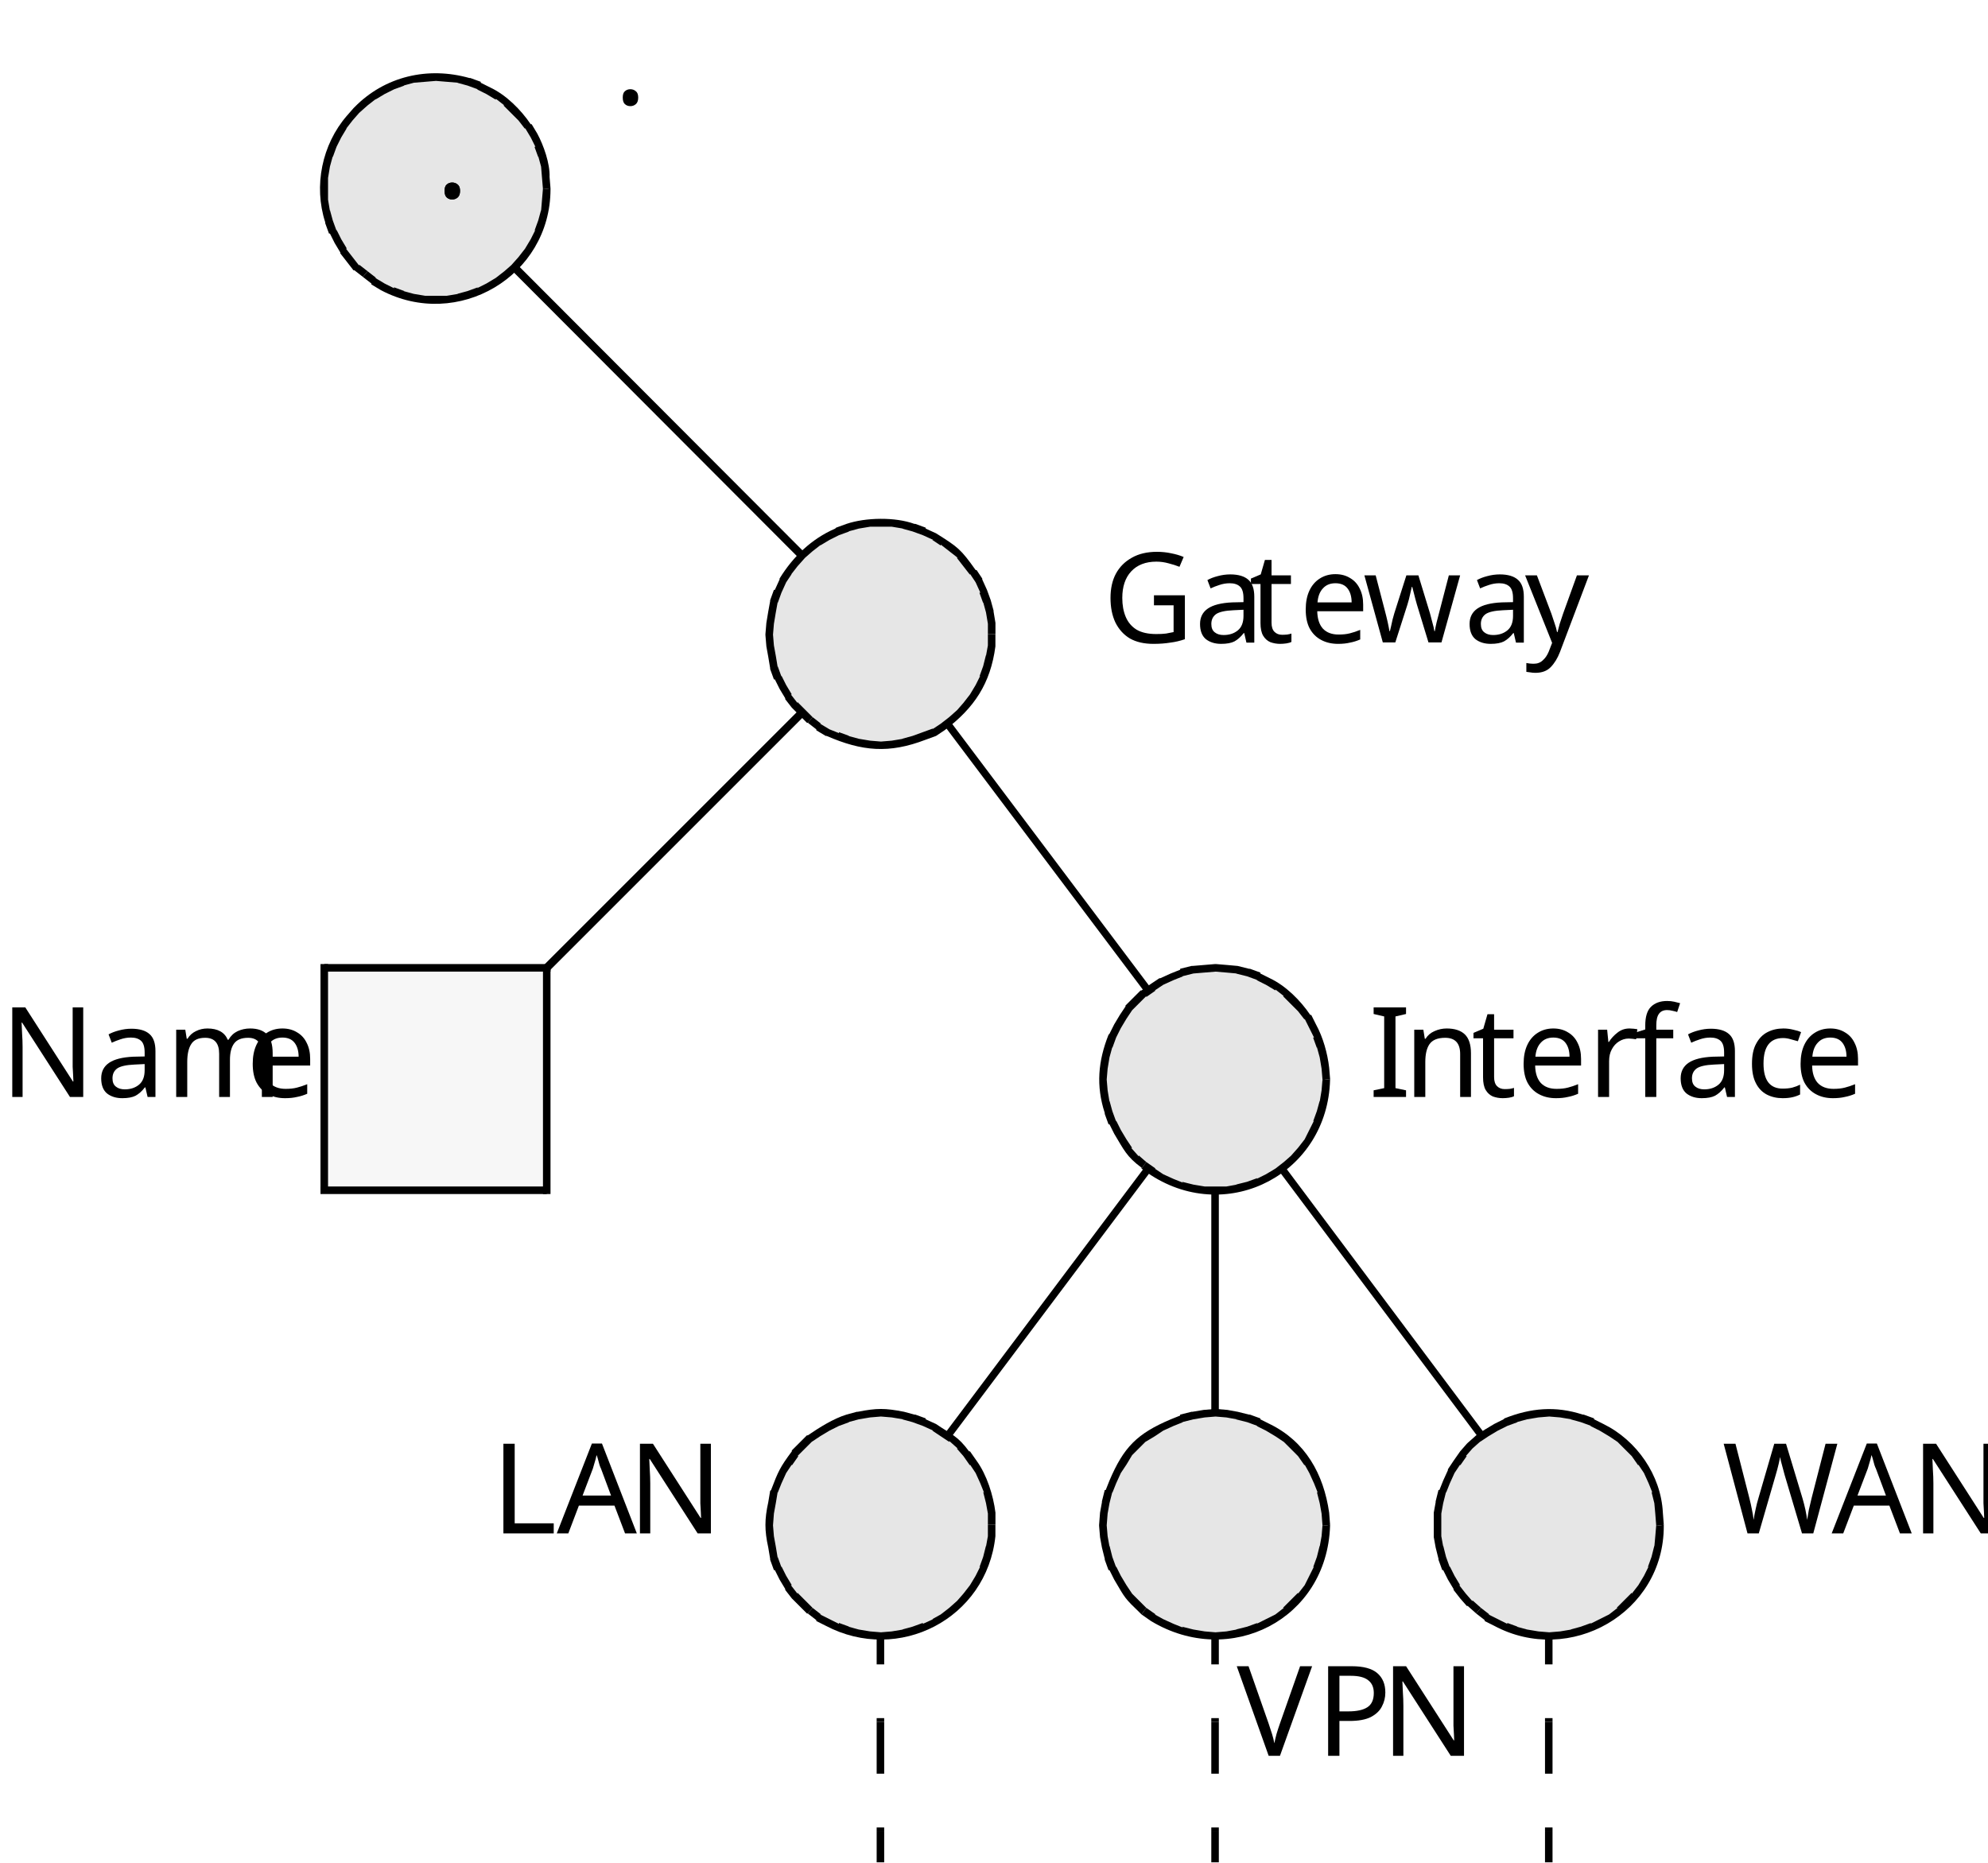
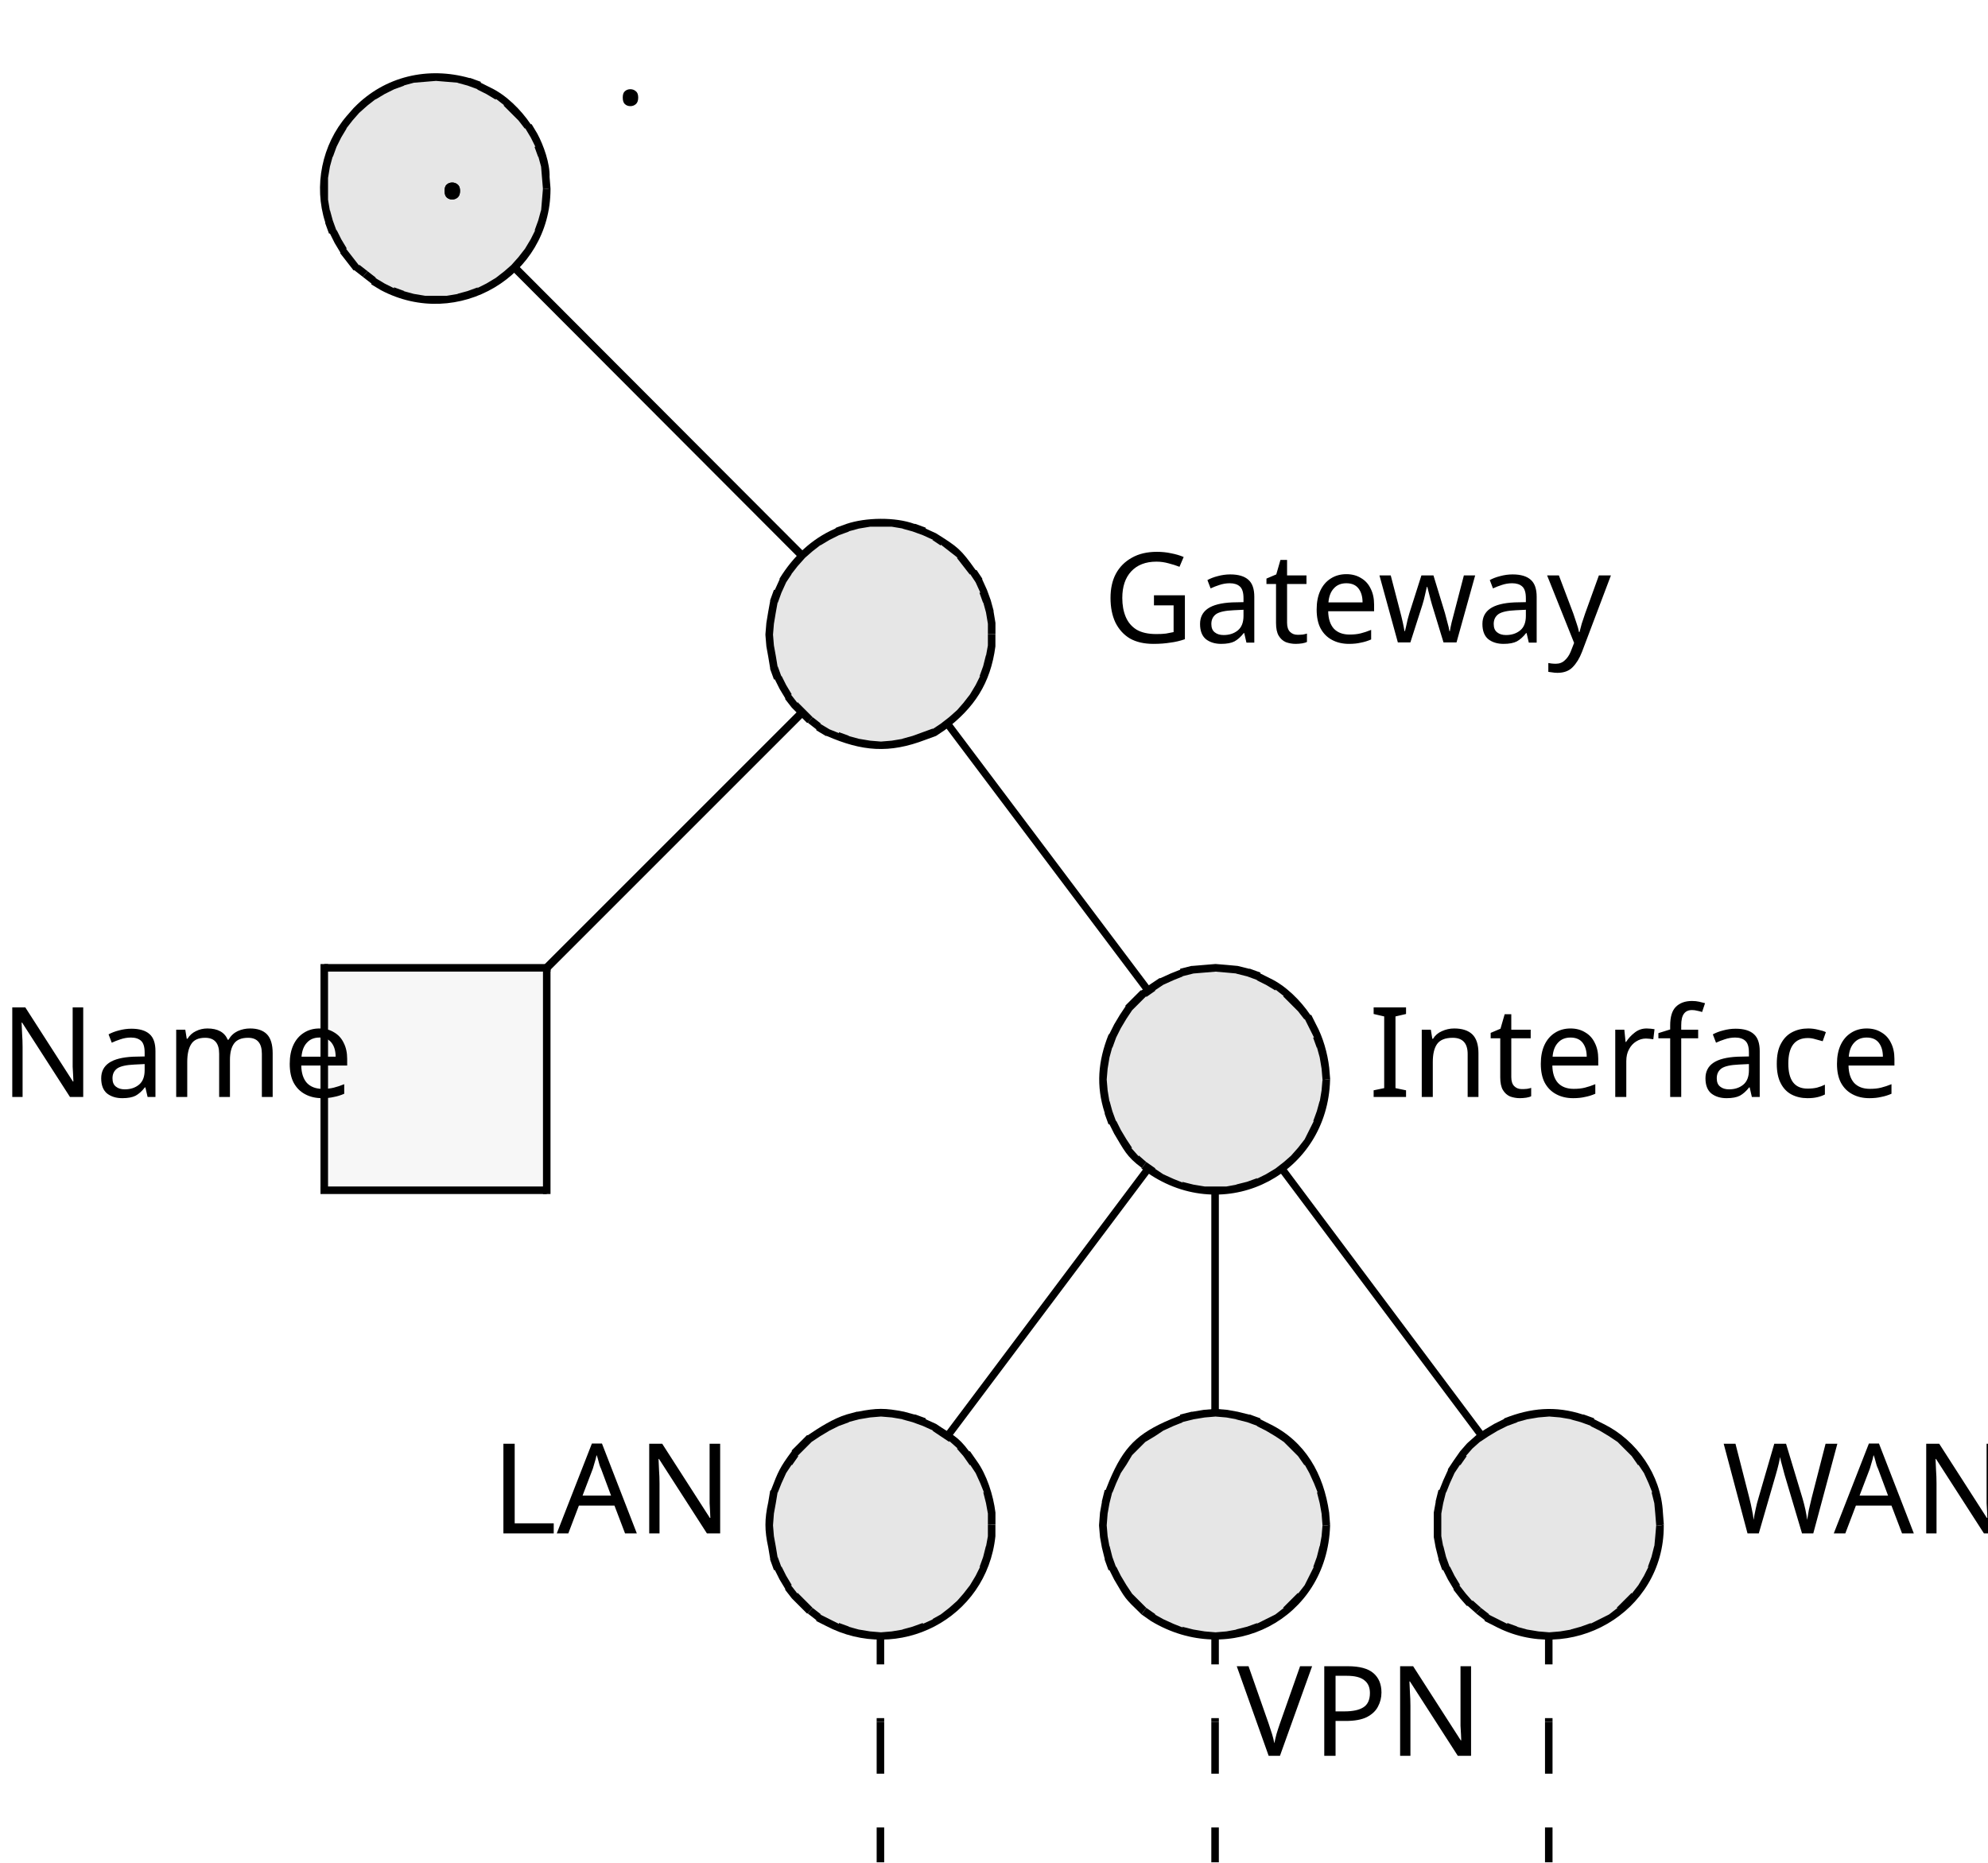
- <svg xmlns="http://www.w3.org/2000/svg" version="1.1" id="Layer_1" x="0px" y="0px" width="126.537px" height="118.547px" viewBox="0 0 126.537 118.547" style="enable-background:new 0 0 126.537 118.547;" xml:space="preserve">
-   <rect x="77.1" y="68.448" width="0.479" height="0.24" />
-   <rect x="77.1" y="68.688" width="0.479" height="28.62" />
-   <rect x="77.1" y="96.828" width="0.479" height="0.24" />
-   <rect x="77.1" y="97.067" width="0.479" height="1.98" />
-   <rect x="77.1" y="102.467" width="0.479" height="0.24" />
-   <rect x="77.1" y="102.708" width="0.479" height="3.24" />
-   <rect x="77.1" y="109.368" width="0.479" height="0.24" />
-   <rect x="77.1" y="109.607" width="0.479" height="3.3" />
-   <rect x="77.1" y="116.328" width="0.479" height="0.24" />
-   <rect x="77.1" y="116.567" width="0.479" height="1.98" />
+ <svg xmlns="http://www.w3.org/2000/svg" version="1.1" id="Layer_1" x="0px" y="0px" width="126.537px" height="118.547px" viewBox="0 0 126.537 118.547" enable-background="new 0 0 126.537 118.547" xml:space="preserve">
+   <rect x="77.101" y="68.448" width="0.479" height="0.239" />
+   <rect x="77.101" y="68.688" width="0.479" height="28.621" />
+   <rect x="77.101" y="96.828" width="0.479" height="0.24" />
+   <rect x="77.101" y="97.066" width="0.479" height="1.98" />
+   <rect x="77.101" y="102.467" width="0.479" height="0.24" />
+   <rect x="77.101" y="102.708" width="0.479" height="3.24" />
+   <rect x="77.101" y="109.368" width="0.479" height="0.239" />
+   <rect x="77.101" y="109.607" width="0.479" height="3.3" />
+   <rect x="77.101" y="116.328" width="0.479" height="0.24" />
+   <rect x="77.101" y="116.566" width="0.479" height="1.98" />
  <rect x="98.34" y="96.828" width="0.479" height="0.24" />
-   <rect x="98.34" y="97.067" width="0.479" height="1.98" />
+   <rect x="98.34" y="97.066" width="0.479" height="1.98" />
  <rect x="98.34" y="102.467" width="0.479" height="0.24" />
  <rect x="98.34" y="102.708" width="0.479" height="3.24" />
-   <rect x="98.34" y="109.368" width="0.479" height="0.24" />
+   <rect x="98.34" y="109.368" width="0.479" height="0.239" />
  <rect x="98.34" y="109.607" width="0.479" height="3.3" />
  <rect x="98.34" y="116.328" width="0.479" height="0.24" />
-   <rect x="98.34" y="116.567" width="0.479" height="1.98" />
+   <rect x="98.34" y="116.566" width="0.479" height="1.98" />
  <rect x="55.8" y="96.828" width="0.479" height="0.24" />
-   <rect x="55.8" y="97.067" width="0.479" height="1.98" />
+   <rect x="55.8" y="97.066" width="0.479" height="1.98" />
  <rect x="55.8" y="102.467" width="0.479" height="0.24" />
  <rect x="55.8" y="102.708" width="0.479" height="3.24" />
-   <rect x="55.8" y="109.368" width="0.479" height="0.24" />
+   <rect x="55.8" y="109.368" width="0.479" height="0.239" />
  <rect x="55.8" y="109.607" width="0.479" height="3.3" />
  <rect x="55.8" y="116.328" width="0.479" height="0.24" />
-   <rect x="55.8" y="116.567" width="0.479" height="1.98" />
-   <polyline points="77.52,68.567 77.4,68.388 77.041,68.688 77.16,68.868 " />
-   <polyline points="98.76,96.948 98.88,97.127 98.52,97.428 98.4,97.248 " />
-   <polyline points="77.52,68.567 77.16,68.868 98.4,97.248 98.76,96.948 " />
-   <polyline points="77.52,68.868 77.64,68.688 77.28,68.388 77.16,68.567 " />
+   <rect x="55.8" y="116.566" width="0.479" height="1.98" />
+   <polyline points="77.521,68.566 77.399,68.389 77.041,68.688 77.16,68.868 " />
+   <polyline points="98.76,96.948 98.88,97.127 98.521,97.428 98.399,97.248 " />
+   <polyline points="77.521,68.566 77.16,68.868 98.399,97.248 98.76,96.948 " />
+   <polyline points="77.521,68.868 77.64,68.688 77.28,68.389 77.16,68.566 " />
  <polyline points="56.22,97.248 56.1,97.428 55.74,97.127 55.86,96.948 " />
-   <polyline points="77.52,68.868 77.16,68.567 55.86,96.948 56.22,97.248 " />
+   <polyline points="77.521,68.868 77.16,68.566 55.86,96.948 56.22,97.248 " />
  <polyline points="56.22,40.547 56.4,40.368 56.041,40.007 55.86,40.188 " />
  <polyline points="27.9,68.868 27.72,69.047 27.36,68.688 27.54,68.507 " />
  <polyline points="56.22,40.547 55.86,40.188 27.54,68.507 27.9,68.868 " />
  <polyline points="56.22,40.248 56.1,40.067 55.74,40.368 55.86,40.547 " />
-   <polyline points="77.52,68.567 77.64,68.748 77.28,69.047 77.16,68.868 " />
-   <polyline points="56.22,40.248 55.86,40.547 77.16,68.868 77.52,68.567 " />
+   <polyline points="77.521,68.566 77.64,68.748 77.28,69.047 77.16,68.868 " />
+   <polyline points="56.22,40.248 55.86,40.547 77.16,68.868 77.521,68.566 " />
  <polyline points="27.9,11.808 27.72,11.627 27.36,11.988 27.54,12.167 " />
  <polyline points="56.22,40.188 56.4,40.368 56.041,40.728 55.86,40.547 " />
  <polyline points="27.9,11.808 27.54,12.167 55.86,40.547 56.22,40.188 " />
-   <path style="fill-rule:evenodd;clip-rule:evenodd;fill:#E6E6E6;" d="M34.8,11.988l-0.06-0.72l-0.06-0.72  c-2.015-7.911-12.853-7.337-14.04,0.72v1.44c1.19,8.071,12.019,8.655,14.04,0.72l0.06-0.72L34.8,11.988" />
+   <path fill="#E6E6E6" d="M34.8,11.988l-0.06-0.72l-0.06-0.72c-2.015-7.911-12.853-7.337-14.04,0.72v1.44  c1.19,8.071,12.019,8.655,14.04,0.72l0.06-0.72L34.8,11.988" />
  <path d="M34.56,12.047l-0.06-0.72l-0.06-0.72l-0.18-0.66v0.06l-0.24-0.66h0.06l-0.3-0.6l-0.36-0.6v0.06L33,7.667l-0.96-0.96h0.06  l-0.54-0.42v0.06l-0.6-0.36l-0.6-0.3h0.06l-0.66-0.24l-0.66-0.18h0.06l-1.44-0.12h0.06l-1.44,0.12l-0.66,0.18h0.06l-0.66,0.24  l-0.6,0.3l-0.6,0.36l0.06-0.06l-0.54,0.42l-0.54,0.48l-0.42,0.48l-0.42,0.54l0.06-0.06l-0.36,0.6l-0.3,0.6l-0.24,0.66v-0.06  L21,10.607l-0.12,0.72v-0.06v1.44l0.12,0.72v-0.06l0.18,0.66l0.24,0.66v-0.06l0.3,0.6l0.36,0.6h-0.06l0.84,1.08v-0.06l0.54,0.42  l-0.3,0.36l-0.54-0.42H22.5l-0.84-1.08v-0.06l-0.36-0.6l-0.3-0.6h-0.06l-0.24-0.66v-0.06c-0.748-2.309-0.207-4.948,1.38-6.78  l0.42-0.48l0.06-0.06c1.937-1.979,4.684-2.605,7.32-1.86h0.06l0.66,0.24v0.06l0.6,0.3c1.022,0.48,1.955,1.418,2.58,2.34h0.06  l0.36,0.6c0.401,0.746,0.813,1.903,0.78,2.76l0.06,0.72" />
  <path d="M23.4,17.268l0.54,0.42h-0.06l0.6,0.36l0.6,0.3v-0.06l0.66,0.24h-0.06l0.66,0.18l0.72,0.12H27h1.44l0.72-0.12H29.1  l0.66-0.18l0.66-0.24l-0.06,0.06l0.6-0.3l0.6-0.36l0.54-0.42l0.48-0.42l-0.06,0.06l0.48-0.54l0.42-0.54l0.36-0.6l0.3-0.6l-0.06,0.06  l0.24-0.66l0.18-0.66v0.06l0.06-0.72l0.06-0.72v0.06l0.48-0.06v0.06c-0.007,5.533-5.909,9.009-10.8,6.42l-0.6-0.36v-0.06l-0.54-0.42  " />
-   <text transform="matrix(1 0 0 1 39.0601 6.6475)" style="font-family:'ProductusBook'; font-size:7.98;">.</text>
-   <text transform="matrix(1 0 0 1 27.7197 12.5879)" style="font-family:'ProductusSemibold'; font-size:7.98;">.</text>
-   <path style="fill-rule:evenodd;clip-rule:evenodd;fill:#E6E6E6;" d="M84.42,68.688l-0.061-0.72l-0.12-0.72  c-1.888-7.921-12.87-7.33-13.979,0.72l-0.061,0.72l0.061,0.72c1.096,8.06,12.104,8.66,13.979,0.72l0.12-0.72L84.42,68.688" />
-   <path d="M84.18,68.748l-0.061-0.72L84,67.308l-0.181-0.66v0.06l-0.24-0.66h0.061l-0.6-1.2v0.06l-0.421-0.54l-0.96-0.96h0.061  l-0.54-0.42v0.06l-0.601-0.36l-0.6-0.3h0.061l-0.66-0.24l-0.721-0.18h0.061l-0.66-0.06l-0.72-0.06h0.06l-1.439,0.12l-0.721,0.18  H75.3l-0.601,0.24l-0.659,0.3l-0.54,0.36h0.06l-0.6,0.42v-0.06L72,64.368l0.06-0.06l-0.36,0.54l-0.359,0.6l-0.3,0.6l-0.24,0.66  v-0.06l-0.181,0.66l-0.119,0.72l-0.061,0.72v-0.06l0.061,0.72l0.119,0.72v-0.06l0.181,0.66l0.24,0.66v-0.06l0.3,0.6l0.359,0.6  l0.36,0.54H72l0.479,0.54v-0.06l0.48,0.42l-0.301,0.42v-0.06c-0.956-0.705-1.124-1.141-1.739-2.16l-0.301-0.6h-0.06l-0.24-0.66  v-0.06c-0.565-1.733-0.422-3.309,0.24-4.98l0.06-0.06l0.301-0.6l0.359-0.6l0.36-0.54v-0.06l0.96-0.96h0.06l0.601-0.42l0.54-0.36  h0.06l0.66-0.3l0.6-0.24v-0.06l0.721-0.18h0.06l1.44-0.12h0.06l0.72,0.06l0.66,0.06l0.721,0.18h0.06l0.66,0.24v0.06l0.6,0.3  c1.022,0.48,1.955,1.418,2.58,2.34h0.061l0.3,0.6c0.444,0.809,0.737,1.839,0.84,2.76l0.06,0.72" />
-   <path d="M72.96,73.967l0.6,0.42H73.5l0.54,0.36l0.659,0.3l0.601,0.24l-0.061-0.06l0.721,0.18l0.72,0.12H76.62h1.44l0.66-0.12H78.66  l0.721-0.18l0.66-0.24l-0.061,0.06l0.6-0.3l0.601-0.36l0.54-0.42l0.479-0.42l-0.06,0.06l0.479-0.54l0.421-0.54l0.6-1.2l-0.061,0.06  l0.24-0.66L84,70.067v0.06l0.119-0.72l0.061-0.72v0.06l0.479-0.06v0.06c-0.156,5.914-6.451,9.251-11.399,6.06l-0.601-0.42" />
-   <text transform="matrix(1 0 0 1 27.7202 12.5874)" style="font-family:'ProductusSemibold'; font-size:7.98;">.</text>
-   <text transform="matrix(1 0 0 1 70.1997 40.9077)">
-     <tspan x="0" y="0" style="font-family:'ProductusSemibold'; font-size:7.98;">Ga</tspan>
-     <tspan x="9.297" y="0" style="font-family:'ProductusSemibold'; font-size:7.98;">t</tspan>
-     <tspan x="12.473" y="0" style="font-family:'ProductusSemibold'; font-size:7.98;">e</tspan>
-     <tspan x="16.55" y="0" style="font-family:'ProductusSemibold'; font-size:7.98;">w</tspan>
-     <tspan x="22.966" y="0" style="font-family:'ProductusSemibold'; font-size:7.98;">a</tspan>
-     <tspan x="26.86" y="0" style="font-family:'ProductusSemibold'; font-size:7.98;">y</tspan>
-   </text>
-   <rect x="20.64" y="61.607" style="fill:#F7F7F7;" width="14.16" height="14.16" />
-   <rect x="20.64" y="61.368" width="14.4" height="0.48" />
-   <rect x="34.56" y="61.607" width="0.48" height="14.4" />
-   <rect x="20.4" y="75.527" width="14.4" height="0.48" />
-   <rect x="20.4" y="61.368" width="0.48" height="14.4" />
-   <text transform="matrix(1 0 0 1 0 69.8276)">
-     <tspan x="0" y="0" style="font-family:'ProductusSemibold'; font-size:7.98;">Nam</tspan>
-     <tspan x="15.648" y="0" style="font-family:'ProductusSemibold'; font-size:7.98;">e</tspan>
-   </text>
-   <path style="fill-rule:evenodd;clip-rule:evenodd;fill:#E6E6E6;" d="M63.12,40.368v-0.72L63,38.928  c-1.874-7.908-13-7.347-13.98,0.72l-0.06,0.72l0.06,0.72c0.971,8.03,12.176,8.583,13.98,0.66l0.119-0.66V40.368" />
+   <text transform="matrix(1 0 0 1 39.0601 6.6475)" font-family="'ProductusBook'" font-size="7.98">.</text>
+   <text transform="matrix(1 0 0 1 27.7197 12.5879)" font-family="'ProductusSemibold'" font-size="7.98">.</text>
+   <path fill="#E6E6E6" d="M84.42,68.688l-0.062-0.72l-0.119-0.72c-1.889-7.921-12.87-7.33-13.979,0.72l-0.061,0.72l0.061,0.721  c1.097,8.06,12.104,8.66,13.979,0.72l0.119-0.72L84.42,68.688" />
+   <path d="M84.181,68.748l-0.062-0.721L84,67.309l-0.181-0.66v0.06l-0.24-0.66h0.061l-0.6-1.2v0.061l-0.421-0.54l-0.96-0.96h0.061  l-0.539-0.42v0.06l-0.602-0.36l-0.6-0.299h0.061l-0.66-0.24l-0.721-0.181h0.061l-0.66-0.06l-0.72-0.061h0.06l-1.438,0.12  l-0.722,0.181H75.3l-0.601,0.24l-0.659,0.299l-0.54,0.36h0.06l-0.6,0.42v-0.06L72,64.368l0.06-0.06L71.7,64.848l-0.359,0.601  l-0.3,0.6l-0.24,0.66v-0.06l-0.181,0.66l-0.119,0.719l-0.061,0.721v-0.061l0.061,0.721l0.119,0.72v-0.06l0.181,0.66l0.24,0.66  v-0.061l0.3,0.6l0.359,0.6l0.359,0.541H72l0.479,0.539v-0.06l0.479,0.42l-0.301,0.421v-0.061c-0.956-0.705-1.124-1.141-1.739-2.16  l-0.301-0.6h-0.061l-0.24-0.66v-0.061c-0.564-1.732-0.422-3.309,0.24-4.979l0.061-0.06l0.301-0.601l0.359-0.601l0.359-0.539v-0.061  l0.961-0.96h0.06l0.601-0.42l0.54-0.36h0.06l0.66-0.3l0.601-0.239v-0.061l0.721-0.18h0.06l1.44-0.12h0.06l0.721,0.06l0.66,0.061  l0.721,0.18h0.061l0.66,0.24v0.06l0.6,0.3c1.021,0.48,1.955,1.418,2.58,2.34h0.061l0.301,0.601c0.443,0.81,0.736,1.839,0.84,2.76  l0.06,0.72" />
+   <path d="M72.96,73.967l0.6,0.42H73.5l0.54,0.36l0.659,0.3l0.601,0.24l-0.061-0.061l0.721,0.181l0.721,0.12H76.62h1.439l0.66-0.12  h-0.06l0.721-0.181l0.66-0.24l-0.062,0.061l0.601-0.3l0.601-0.36l0.541-0.42l0.479-0.42l-0.061,0.061l0.479-0.541l0.421-0.539  l0.6-1.2l-0.061,0.06l0.24-0.66L84,70.066v0.061l0.119-0.72l0.062-0.72v0.06l0.479-0.06v0.06c-0.156,5.914-6.451,9.251-11.399,6.06  l-0.601-0.42" />
+   <text transform="matrix(1 0 0 1 27.7202 12.5879)" font-family="'ProductusSemibold'" font-size="7.98">.</text>
+   <text transform="matrix(1 0 0 1 70.2002 40.9082)" font-family="'ProductusSemibold'" font-size="7.98">Gateway</text>
+   <rect x="20.64" y="61.607" fill="#F7F7F7" width="14.16" height="14.16" />
+   <rect x="20.64" y="61.368" width="14.4" height="0.479" />
+   <rect x="34.56" y="61.607" width="0.48" height="14.399" />
+   <rect x="20.4" y="75.527" width="14.4" height="0.479" />
+   <rect x="20.4" y="61.368" width="0.48" height="14.399" />
+   <text transform="matrix(1 0 0 1 0 69.8271)" font-family="'ProductusSemibold'" font-size="7.98">Name</text>
+   <path fill="#E6E6E6" d="M63.12,40.368v-0.72L63,38.928c-1.874-7.908-13-7.347-13.98,0.72l-0.06,0.72l0.06,0.72  c0.971,8.03,12.176,8.583,13.98,0.66l0.119-0.66L63.12,40.368" />
  <path d="M62.88,40.368v-0.72v0.06l-0.12-0.72l-0.181-0.66v0.06l-0.239-0.66h0.06l-0.3-0.66l-0.36-0.54v0.06l-0.84-1.08h0.061  l-1.08-0.84v0.06l-0.54-0.36h0.06l-0.66-0.3l-0.66-0.24l-0.659-0.18h0.06l-0.72-0.12h-1.44h0.061l-0.721,0.12L54,33.828h0.06  l-0.66,0.24l-0.6,0.3l-0.6,0.36l0.06-0.06l-0.54,0.42l-0.48,0.42l-0.48,0.54l-0.42,0.54l0.06-0.06l-0.36,0.54l-0.3,0.66l-0.24,0.66  v-0.06l-0.12,0.66l-0.12,0.72l-0.06,0.72v-0.06l0.06,0.72l0.12,0.66l0.12,0.72v-0.06l0.24,0.66v-0.06l0.3,0.6l0.36,0.6h-0.06  l0.42,0.54v-0.06l0.96,0.96l-0.3,0.36h-0.06l-0.96-0.96l-0.42-0.54v-0.06l-0.36-0.6l-0.3-0.6h-0.06l-0.24-0.66v-0.06l-0.12-0.72  l-0.12-0.66l-0.06-0.72v-0.06l0.06-0.72l0.12-0.72l0.12-0.66v-0.06l0.24-0.66h0.06l0.3-0.66v-0.06c0.85-1.387,2.034-2.529,3.54-3.18  l0.06-0.06l0.66-0.24c1.219-0.412,3.1-0.447,4.32,0h0.061l0.66,0.24v0.06l0.659,0.3c1.397,0.882,1.562,0.991,2.521,2.34h0.06  l0.36,0.54v0.06l0.3,0.66l0.24,0.66l0.18,0.66v0.06l0.12,0.72v0.72" />
  <path d="M51.72,45.647l0.54,0.42H52.2l0.6,0.36l0.6,0.24v-0.06l0.66,0.24H54l0.66,0.18l0.721,0.12l0.72,0.06h-0.06l0.72-0.06  l0.72-0.12h-0.06l0.659-0.18l1.32-0.48l-0.06,0.06l0.54-0.36l0.54-0.42l0.54-0.48l-0.061,0.06l0.42-0.48l0.42-0.54l0.36-0.6l0.3-0.6  l-0.06,0.06l0.239-0.66l0.181-0.72v0.06l0.12-0.66v-0.72h0.479v0.78c-0.312,2.359-1.343,3.922-3.24,5.34l-0.54,0.36l-0.659,0.24  c-2.33,0.895-4.04,0.741-6.3-0.24h-0.06l-0.6-0.36v-0.06l-0.54-0.42" />
-   <text transform="matrix(1 0 0 1 87.1196 69.8276)">
-     <tspan x="0" y="0" style="font-family:'ProductusSemibold'; font-size:7.98;">I</tspan>
-     <tspan x="2.227" y="0" style="font-family:'ProductusSemibold'; font-size:7.98;">n</tspan>
-     <tspan x="6.543" y="0" style="font-family:'ProductusSemibold'; font-size:7.98;">ter</tspan>
-     <tspan x="16.726" y="0" style="font-family:'ProductusSemibold'; font-size:7.98;">f</tspan>
-     <tspan x="19.479" y="0" style="font-family:'ProductusSemibold'; font-size:7.98;">ac</tspan>
-     <tspan x="27.052" y="0" style="font-family:'ProductusSemibold'; font-size:7.98;">e</tspan>
-   </text>
-   <path style="fill-rule:evenodd;clip-rule:evenodd;fill:#E6E6E6;" d="M63.12,97.067v-0.78L63,95.627  c-1.843-7.895-12.956-7.371-13.98,0.66l-0.06,0.78l0.06,0.72c0.95,7.974,12.14,8.619,13.98,0.66l0.119-0.66V97.067" />
-   <path d="M62.88,97.067v-0.78v0.06l-0.12-0.66l-0.181-0.72l0.061,0.06l-0.24-0.6l-0.3-0.66l-0.36-0.54v0.06l-0.42-0.6l-0.42-0.48  h0.061l-0.54-0.48v0.06l-1.08-0.72h0.06l-0.66-0.3l-0.66-0.24l-0.659-0.18h0.06l-0.72-0.12l-0.72-0.06h0.06l-0.72,0.06l-0.721,0.12  L54,90.527h0.06l-0.66,0.24l-0.6,0.3l-0.6,0.36l-0.54,0.36l0.06-0.06l-0.96,0.96h0.06l-0.42,0.6v-0.06l-0.36,0.54l-0.3,0.66  l-0.24,0.6v-0.06l-0.12,0.72l-0.12,0.66l-0.06,0.78v-0.06l0.06,0.72l0.12,0.66l0.12,0.72v-0.06l0.24,0.66v-0.06l0.3,0.6l0.36,0.6  h-0.06l0.42,0.54v-0.06l0.96,0.96l-0.3,0.36h-0.06l-0.96-0.96l-0.42-0.54v-0.06l-0.36-0.6l-0.3-0.6h-0.06l-0.24-0.66v-0.06  l-0.12-0.72c-0.239-1.084-0.239-1.792,0-2.88l0.12-0.72l0.06-0.06c0.455-1.189,0.559-1.432,1.32-2.46v-0.06l0.96-0.96h0.06  c0.724-0.493,1.618-1.061,2.46-1.32l0.661-0.18h0.06c1.211-0.237,1.729-0.237,2.94,0l0.659,0.18h0.061l0.66,0.24v0.06l0.659,0.3  c1.004,0.687,1.363,0.741,2.101,1.74h0.06l0.42,0.6c0.65,0.892,1.062,2.2,1.2,3.3v0.78" />
-   <path d="M51.72,102.348l0.54,0.42H52.2l1.2,0.6v-0.06l0.66,0.24H54l0.66,0.18l0.721,0.12l0.72,0.06h-0.06l0.72-0.06l0.72-0.12h-0.06  l0.659-0.18l0.66-0.24v0.06l0.66-0.3h-0.06l0.54-0.3l0.54-0.42l0.54-0.48l-0.061,0.06l0.42-0.48l0.42-0.54l0.36-0.6l0.3-0.6  l-0.06,0.06l0.239-0.66l0.181-0.72v0.06l0.12-0.66v-0.72h0.479v0.72c-0.551,5.256-6.167,8.145-10.8,5.7l-0.6-0.3v-0.06l-0.54-0.42" />
-   <path style="fill-rule:evenodd;clip-rule:evenodd;fill:#E6E6E6;" d="M105.66,97.067l-0.06-0.78l-0.06-0.66  c-1.932-7.892-12.833-7.392-14.04,0.66v1.5c1.146,8.058,12.176,8.546,14.04,0.66l0.06-0.66L105.66,97.067" />
-   <path d="M105.42,97.127l-0.061-0.78l-0.06-0.66l-0.181-0.72l0.061,0.06l-0.24-0.6l-0.3-0.66l-0.36-0.54v0.06l-0.42-0.6l-0.96-0.96  l0.061,0.06l-0.54-0.36l-0.601-0.36l-0.6-0.3h0.06l-0.66-0.24l-0.659-0.18h0.06l-0.72-0.12l-0.721-0.06h0.061l-0.72,0.06  l-0.721,0.12l-0.659,0.18h0.06l-0.66,0.24l-0.6,0.3l-0.601,0.36l-0.54,0.36l0.061-0.06l-0.54,0.48l-0.42,0.48h0.06l-0.42,0.6v-0.06  l-0.36,0.54l-0.3,0.66l-0.239,0.6v-0.06l-0.181,0.72l-0.12,0.66v-0.06v1.5l0.12,0.66v-0.06l0.181,0.72l0.239,0.66v-0.06l0.3,0.6  l0.36,0.6h-0.06l0.42,0.54l0.42,0.48v-0.06l0.54,0.48l-0.3,0.36l-0.54-0.48H93.36l-0.42-0.48l-0.42-0.54v-0.06l-0.36-0.6l-0.3-0.6  H91.8l-0.24-0.66v-0.06l-0.18-0.72l-0.12-0.66v-1.56l0.12-0.66v-0.06l0.18-0.72h0.06l0.24-0.6l0.3-0.66v-0.06l0.36-0.54l0.42-0.6  l0.42-0.48l0.061-0.06l0.54-0.48l0.54-0.36l0.6-0.36l0.6-0.3l0.061-0.06c1.671-0.662,3.247-0.806,4.979-0.24h0.061l0.66,0.24v0.06  l0.6,0.3c2.118,1.038,3.66,3.26,3.78,5.64l0.06,0.78" />
-   <path d="M94.26,102.348l0.54,0.42H94.74l1.2,0.6v-0.06l0.66,0.24h-0.06l0.659,0.18l0.721,0.12l0.72,0.06H98.58l0.721-0.06l0.72-0.12  h-0.06l0.659-0.18l0.66-0.24l-0.06,0.06l1.2-0.6l0.54-0.42H102.9l0.96-0.96v0.06l0.42-0.54l0.36-0.6l0.3-0.6l-0.06,0.06l0.239-0.66  l0.181-0.72v0.06l0.06-0.66l0.061-0.72v0.06l0.479-0.06v0.06c0.023,5.543-5.982,8.948-10.8,6.36l-0.6-0.3v-0.06l-0.54-0.42" />
-   <text transform="matrix(1 0 0 1 109.6196 97.6074)">
-     <tspan x="0" y="0" style="font-family:'ProductusSemibold'; font-size:7.98;">W</tspan>
-     <tspan x="6.967" y="0" style="font-family:'ProductusSemibold'; font-size:7.98;">A</tspan>
-     <tspan x="12.002" y="0" style="font-family:'ProductusSemibold'; font-size:7.98;">N</tspan>
-   </text>
-   <text transform="matrix(1 0 0 1 31.2603 97.6074)">
-     <tspan x="0" y="0" style="font-family:'ProductusSemibold'; font-size:7.98;">LA</tspan>
-     <tspan x="8.69" y="0" style="font-family:'ProductusSemibold'; font-size:7.98;">N</tspan>
-   </text>
-   <path style="fill-rule:evenodd;clip-rule:evenodd;fill:#E6E6E6;" d="M84.42,97.067l-0.061-0.78l-0.12-0.66  c-1.818-7.909-12.842-7.383-13.979,0.66l-0.061,0.78l0.061,0.72c1.083,8.055,12.23,8.557,13.979,0.66l0.12-0.66L84.42,97.067" />
-   <path d="M84.18,97.127l-0.061-0.78L84,95.688l-0.181-0.72l0.061,0.06l-0.24-0.6l-0.3-0.66l-0.3-0.54v0.06l-0.421-0.6l-0.96-0.96  l0.061,0.06l-0.54-0.36l-0.601-0.36l-0.6-0.3h0.061l-0.66-0.24l-0.721-0.18h0.061l-0.66-0.12l-0.72-0.06h0.06l-0.72,0.06l-0.72,0.12  l-0.721,0.18H75.3l-0.601,0.24l-0.659,0.3l-0.54,0.36l-0.601,0.36l0.061-0.06L72,92.688l0.06-0.06l-0.36,0.6l-0.359,0.54l-0.3,0.66  l-0.24,0.6v-0.06l-0.181,0.72l-0.119,0.66l-0.061,0.78v-0.06l0.061,0.72l0.119,0.66v-0.06l0.181,0.72l0.24,0.66v-0.06l0.3,0.6  l0.359,0.6l0.36,0.54l-0.06-0.06l0.96,0.96l-0.301,0.42l-0.06-0.06c-1.03-0.994-0.958-0.931-1.68-2.16l-0.301-0.6h-0.06l-0.24-0.66  v-0.06l-0.18-0.72l-0.12-0.66l-0.06-0.72v-0.06l0.06-0.78l0.12-0.66v-0.06l0.18-0.72h0.061l0.239-0.6  c0.907-2.137,1.764-2.993,3.9-3.9l0.6-0.24v-0.06l0.721-0.18h0.06l0.72-0.12l0.721-0.06h0.06l0.72,0.06l0.66,0.12l0.721,0.18h0.06  l0.66,0.24v0.06l0.6,0.3c2.274,1.111,3.43,3.187,3.78,5.64l0.06,0.78" />
-   <path d="M72.96,102.348l0.6,0.42H73.5l0.54,0.3l0.659,0.3l0.601,0.24l-0.061-0.06l0.721,0.18l0.72,0.12l0.72,0.06h-0.06l0.72-0.06  l0.66-0.12H78.66l0.721-0.18l0.66-0.24l-0.061,0.06l1.2-0.6l0.54-0.42H81.66l0.96-0.96v0.06l0.421-0.54l0.6-1.2l-0.061,0.06  l0.24-0.66L84,98.388v0.06l0.119-0.66l0.061-0.72v0.06l0.479-0.06v0.06c-0.193,5.97-6.377,9.09-11.399,6.06l-0.601-0.42" />
-   <text transform="matrix(1 0 0 1 78.7202 111.7676)">
-     <tspan x="0" y="0" style="font-family:'ProductusSemibold'; font-size:7.98;">V</tspan>
-     <tspan x="5.035" y="0" style="font-family:'ProductusSemibold'; font-size:7.98;">P</tspan>
-     <tspan x="9.169" y="0" style="font-family:'ProductusSemibold'; font-size:7.98;">N</tspan>
-   </text>
+   <text transform="matrix(1 0 0 1 87.1201 69.8271)" font-family="'ProductusSemibold'" font-size="7.98">Interface</text>
+   <path fill="#E6E6E6" d="M63.12,97.066v-0.779L63,95.627c-1.843-7.895-12.956-7.371-13.98,0.66l-0.06,0.779l0.06,0.721  c0.95,7.974,12.14,8.619,13.98,0.66l0.119-0.66L63.12,97.066" />
+   <path d="M62.88,97.066v-0.779v0.061l-0.12-0.66l-0.181-0.721l0.061,0.061l-0.24-0.601l-0.3-0.659l-0.36-0.541v0.061l-0.42-0.6  l-0.42-0.48h0.061l-0.54-0.48v0.061l-1.08-0.721h0.06l-0.66-0.299l-0.66-0.24l-0.659-0.18h0.06l-0.72-0.121l-0.72-0.06h0.06  l-0.72,0.06l-0.721,0.121L54,90.527h0.06l-0.66,0.24l-0.6,0.299l-0.6,0.36l-0.54,0.36l0.06-0.061l-0.96,0.961h0.06l-0.42,0.6v-0.061  l-0.36,0.541l-0.3,0.659l-0.24,0.601v-0.061l-0.12,0.721l-0.12,0.66l-0.06,0.779v-0.061l0.06,0.721l0.12,0.66l0.12,0.72v-0.06  l0.24,0.66v-0.061l0.3,0.6l0.36,0.601h-0.06l0.42,0.54v-0.061l0.96,0.961l-0.3,0.359h-0.06l-0.96-0.96l-0.42-0.54v-0.061l-0.36-0.6  l-0.3-0.6h-0.06l-0.24-0.66v-0.061l-0.12-0.72c-0.239-1.084-0.239-1.792,0-2.88l0.12-0.72l0.06-0.06  c0.455-1.189,0.559-1.433,1.32-2.461v-0.06l0.96-0.96h0.06c0.724-0.493,1.618-1.061,2.46-1.32l0.661-0.18h0.06  c1.211-0.237,1.729-0.237,2.94,0l0.659,0.18h0.061l0.66,0.24v0.061l0.659,0.299c1.004,0.688,1.363,0.742,2.101,1.74h0.06l0.42,0.601  c0.65,0.892,1.062,2.2,1.2,3.3v0.779" />
+   <path d="M51.72,102.348l0.54,0.42H52.2l1.2,0.601v-0.06l0.66,0.239H54l0.66,0.181l0.721,0.119l0.72,0.061h-0.06l0.72-0.061  l0.72-0.119h-0.06l0.659-0.181l0.66-0.239v0.06l0.66-0.3h-0.06l0.54-0.301l0.54-0.42l0.54-0.479l-0.061,0.06l0.42-0.479l0.42-0.54  l0.36-0.6l0.3-0.601l-0.06,0.06l0.239-0.66l0.181-0.719v0.06l0.12-0.66v-0.72h0.479v0.72c-0.551,5.256-6.167,8.146-10.8,5.7  l-0.6-0.301v-0.06l-0.54-0.42" />
+   <path fill="#E6E6E6" d="M105.66,97.066l-0.06-0.779l-0.061-0.66c-1.932-7.893-12.833-7.393-14.04,0.66v1.5  c1.146,8.058,12.176,8.546,14.04,0.66l0.061-0.66L105.66,97.066" />
+   <path d="M105.42,97.127l-0.062-0.779l-0.06-0.66l-0.181-0.721l0.061,0.061l-0.24-0.601l-0.299-0.659l-0.361-0.541v0.061l-0.42-0.6  l-0.959-0.961l0.061,0.061l-0.54-0.36l-0.601-0.36l-0.6-0.299h0.059l-0.659-0.24l-0.659-0.18h0.061L99.3,90.227l-0.721-0.06h0.061  l-0.72,0.06l-0.721,0.121l-0.659,0.18h0.061l-0.66,0.24l-0.601,0.299l-0.601,0.36l-0.54,0.36l0.061-0.061l-0.54,0.48l-0.42,0.48  h0.061l-0.42,0.6v-0.061l-0.36,0.541l-0.3,0.659l-0.239,0.601v-0.061l-0.181,0.721l-0.121,0.66v-0.061v1.5l0.121,0.66v-0.061  l0.181,0.721l0.239,0.66v-0.061l0.3,0.6l0.36,0.601H92.88l0.42,0.54l0.42,0.479v-0.06l0.54,0.48l-0.3,0.359l-0.54-0.48h-0.06  l-0.42-0.479l-0.42-0.54v-0.061l-0.36-0.6l-0.3-0.6H91.8l-0.24-0.66v-0.061l-0.18-0.72l-0.12-0.659v-1.561l0.12-0.66v-0.061  l0.18-0.719h0.061l0.24-0.601l0.3-0.66v-0.06l0.36-0.541l0.42-0.6l0.42-0.479l0.061-0.06l0.54-0.48l0.54-0.36l0.6-0.36l0.601-0.299  l0.062-0.061c1.67-0.662,3.246-0.807,4.979-0.24h0.061l0.66,0.24v0.061l0.6,0.299c2.119,1.039,3.66,3.261,3.78,5.641l0.06,0.779" />
+   <path d="M94.26,102.348l0.54,0.42h-0.06l1.2,0.601v-0.06l0.66,0.239H96.54l0.659,0.181l0.721,0.119l0.72,0.061h-0.06l0.721-0.061  l0.72-0.119h-0.06l0.659-0.181l0.66-0.239l-0.061,0.06l1.2-0.601l0.54-0.42h-0.061l0.961-0.959v0.06l0.42-0.54l0.359-0.6  l0.301-0.601l-0.061,0.06l0.239-0.66l0.181-0.719v0.06l0.061-0.66l0.061-0.72v0.06l0.479-0.06v0.06  c0.023,5.543-5.981,8.948-10.799,6.36l-0.601-0.301v-0.06l-0.54-0.42" />
+   <text transform="matrix(1 0 0 1 109.6201 97.6074)" font-family="'ProductusSemibold'" font-size="7.98">WAN</text>
+   <text transform="matrix(1 0 0 1 31.2603 97.6074)" font-family="'ProductusSemibold'" font-size="7.98">LAN</text>
+   <path fill="#E6E6E6" d="M84.42,97.066l-0.062-0.779l-0.119-0.66c-1.818-7.909-12.842-7.383-13.979,0.66l-0.061,0.779l0.061,0.721  c1.083,8.055,12.23,8.557,13.979,0.66l0.119-0.66L84.42,97.066" />
+   <path d="M84.181,97.127l-0.062-0.779L84,95.688l-0.181-0.72l0.061,0.06l-0.24-0.6l-0.3-0.66l-0.3-0.539v0.06l-0.421-0.601  l-0.96-0.959l0.061,0.06l-0.539-0.36l-0.602-0.359l-0.6-0.301h0.061l-0.66-0.24l-0.721-0.18h0.061l-0.66-0.119l-0.72-0.061h0.06  l-0.719,0.061l-0.721,0.119l-0.721,0.18H75.3l-0.601,0.24l-0.659,0.301l-0.54,0.359l-0.601,0.36l0.061-0.06L72,92.688l0.06-0.06  L71.7,93.229l-0.359,0.539l-0.3,0.66l-0.24,0.6v-0.06l-0.181,0.72l-0.119,0.66l-0.061,0.78v-0.06l0.061,0.72l0.119,0.66v-0.06  l0.181,0.719l0.24,0.66v-0.06l0.3,0.601l0.359,0.6l0.359,0.54l-0.06-0.06l0.96,0.959l-0.301,0.42l-0.061-0.06  c-1.029-0.994-0.957-0.931-1.68-2.16l-0.301-0.6h-0.061l-0.24-0.66v-0.06l-0.18-0.721l-0.119-0.66l-0.061-0.72v-0.06l0.061-0.78  l0.119-0.66v-0.06l0.18-0.721h0.062l0.239-0.6c0.906-2.137,1.764-2.993,3.9-3.9l0.6-0.24v-0.06l0.721-0.18h0.061l0.72-0.12  l0.721-0.061h0.06l0.721,0.061l0.66,0.12l0.721,0.18h0.061l0.66,0.24v0.06l0.6,0.301c2.273,1.11,3.43,3.187,3.779,5.64l0.061,0.78" />
+   <path d="M72.96,102.348l0.6,0.42H73.5l0.54,0.301l0.659,0.3l0.601,0.239l-0.061-0.06l0.721,0.181l0.721,0.119l0.719,0.061h-0.06  l0.72-0.061l0.66-0.119h-0.06l0.721-0.181l0.66-0.239l-0.062,0.06l1.201-0.601l0.539-0.42h-0.06l0.96-0.959v0.06l0.421-0.54  l0.601-1.2l-0.062,0.06l0.239-0.66L84,98.389v0.06l0.119-0.66l0.062-0.72v0.06l0.479-0.06v0.06c-0.193,5.97-6.377,9.09-11.399,6.06  l-0.601-0.42" />
+   <text transform="matrix(1 0 0 1 78.7197 111.7676)" font-family="'ProductusSemibold'" font-size="7.98">VPN</text>
</svg>
